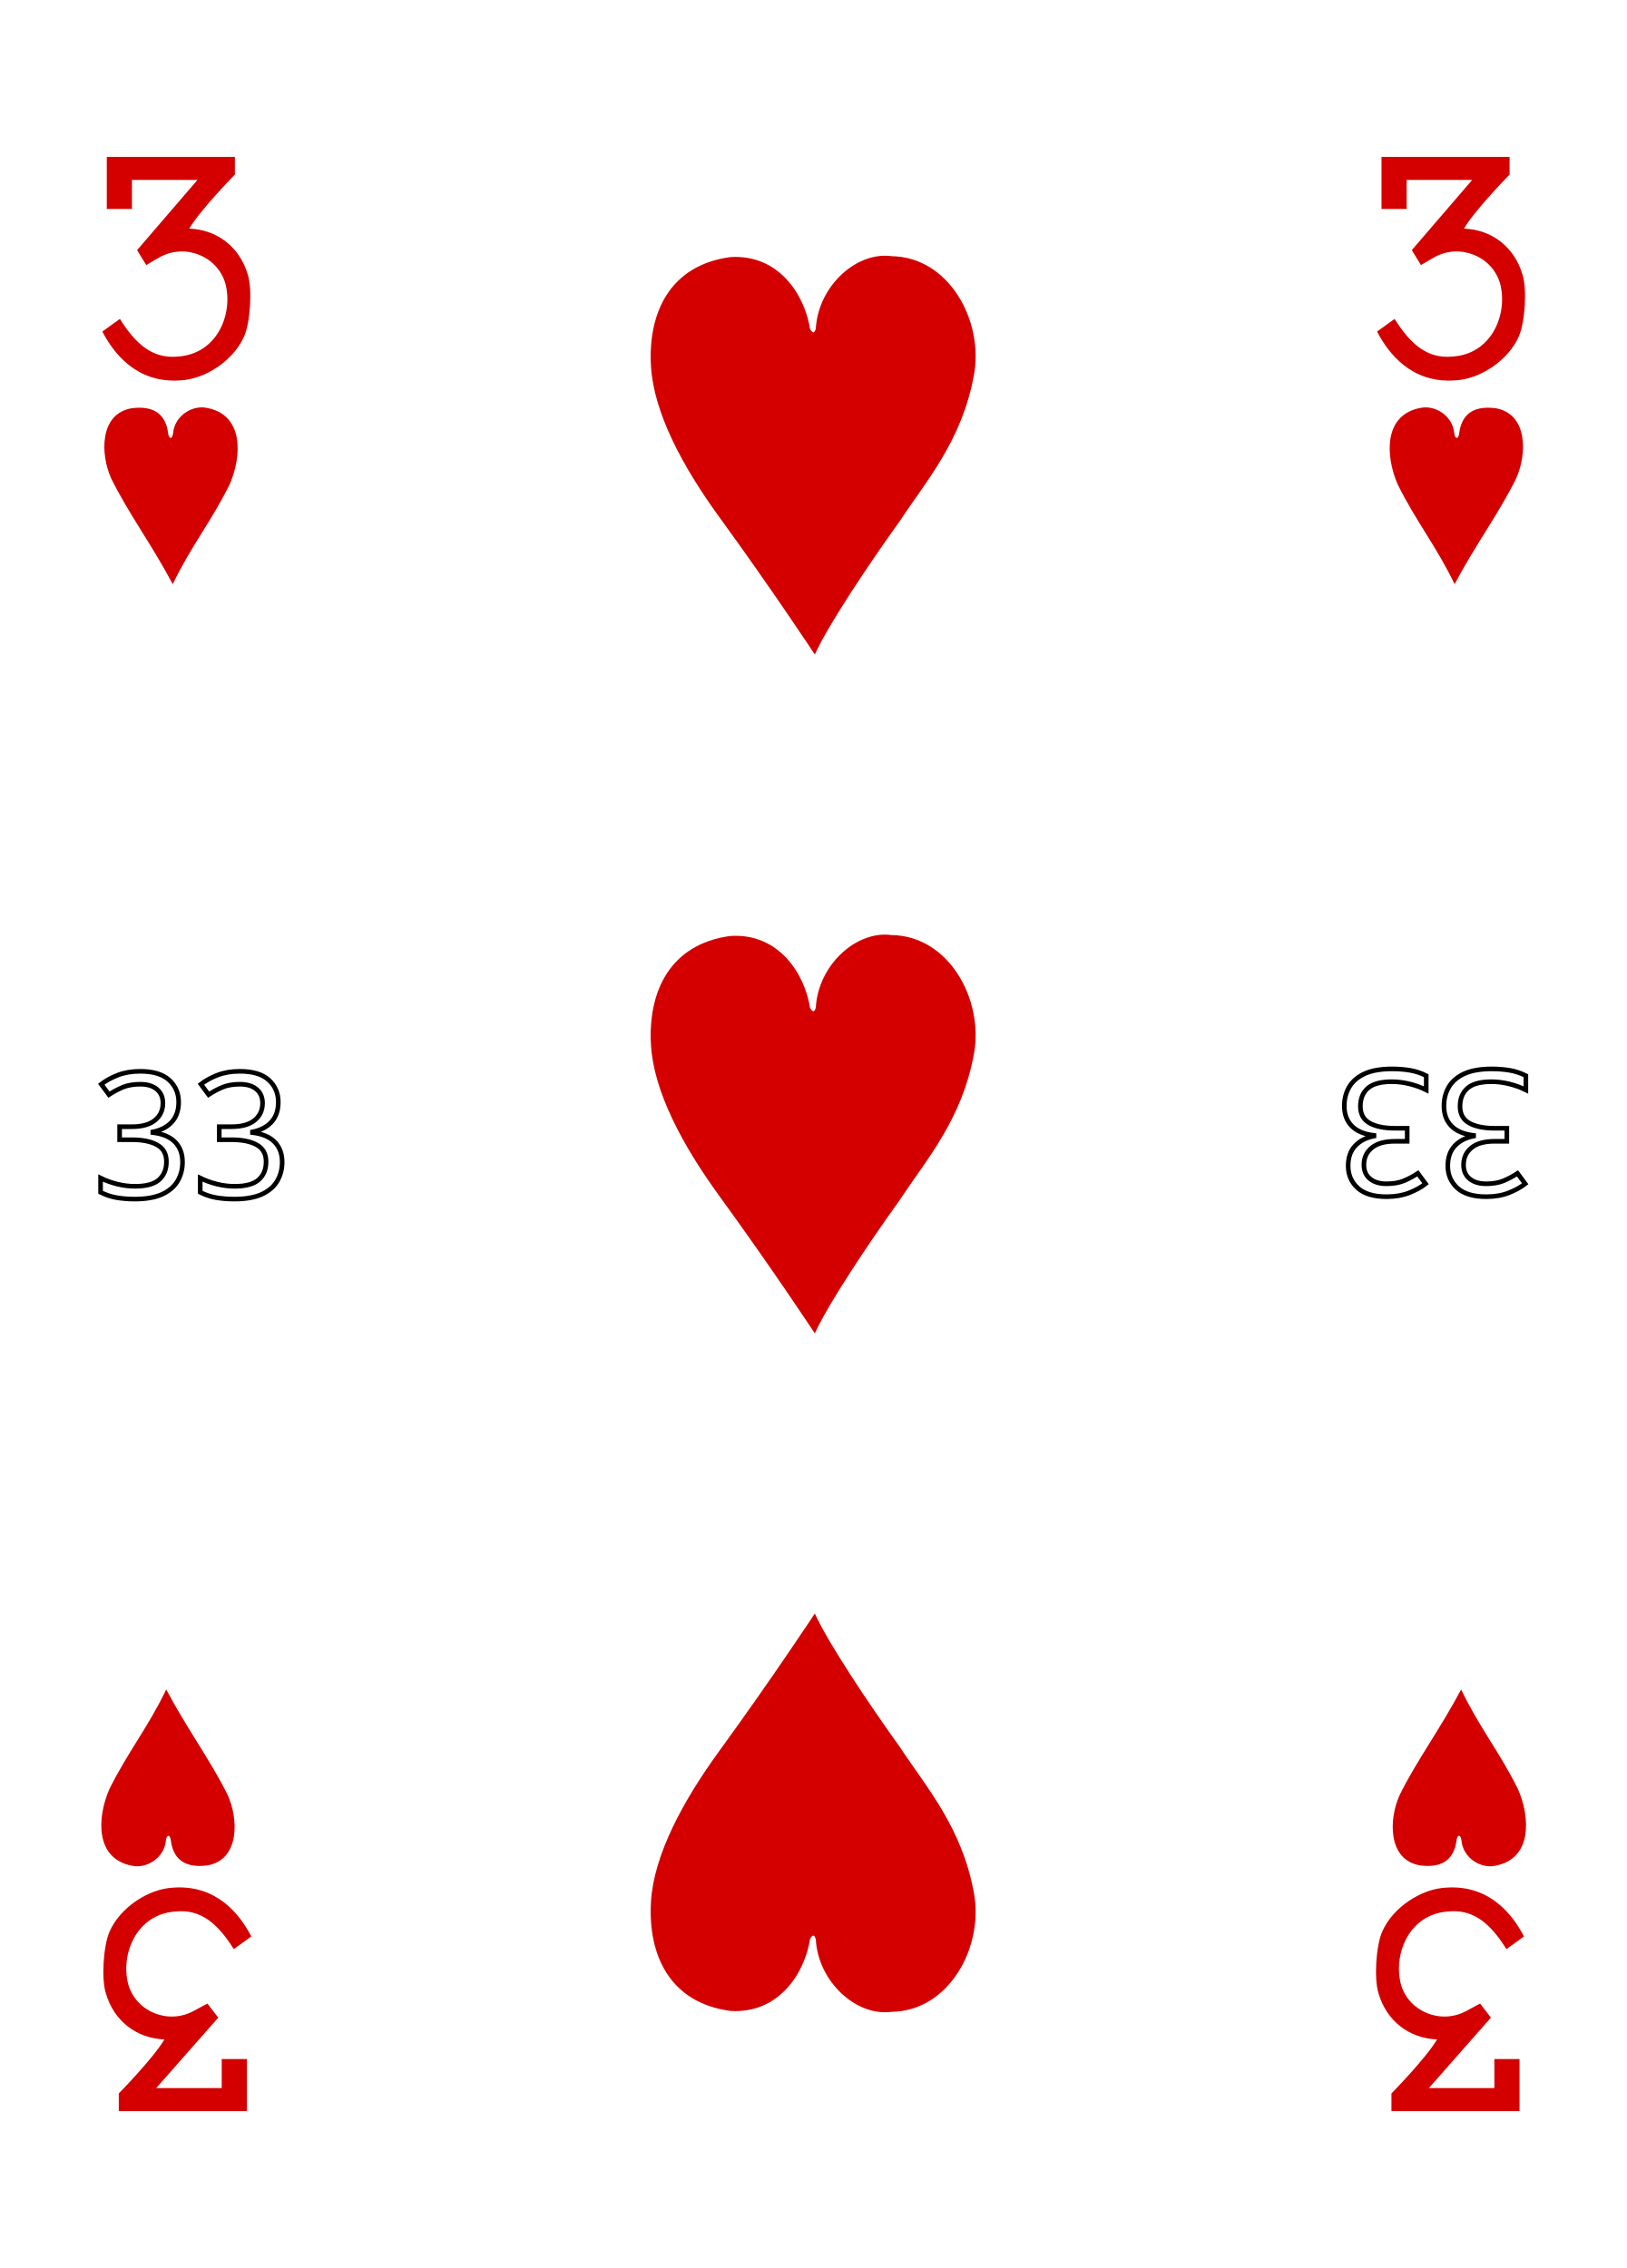
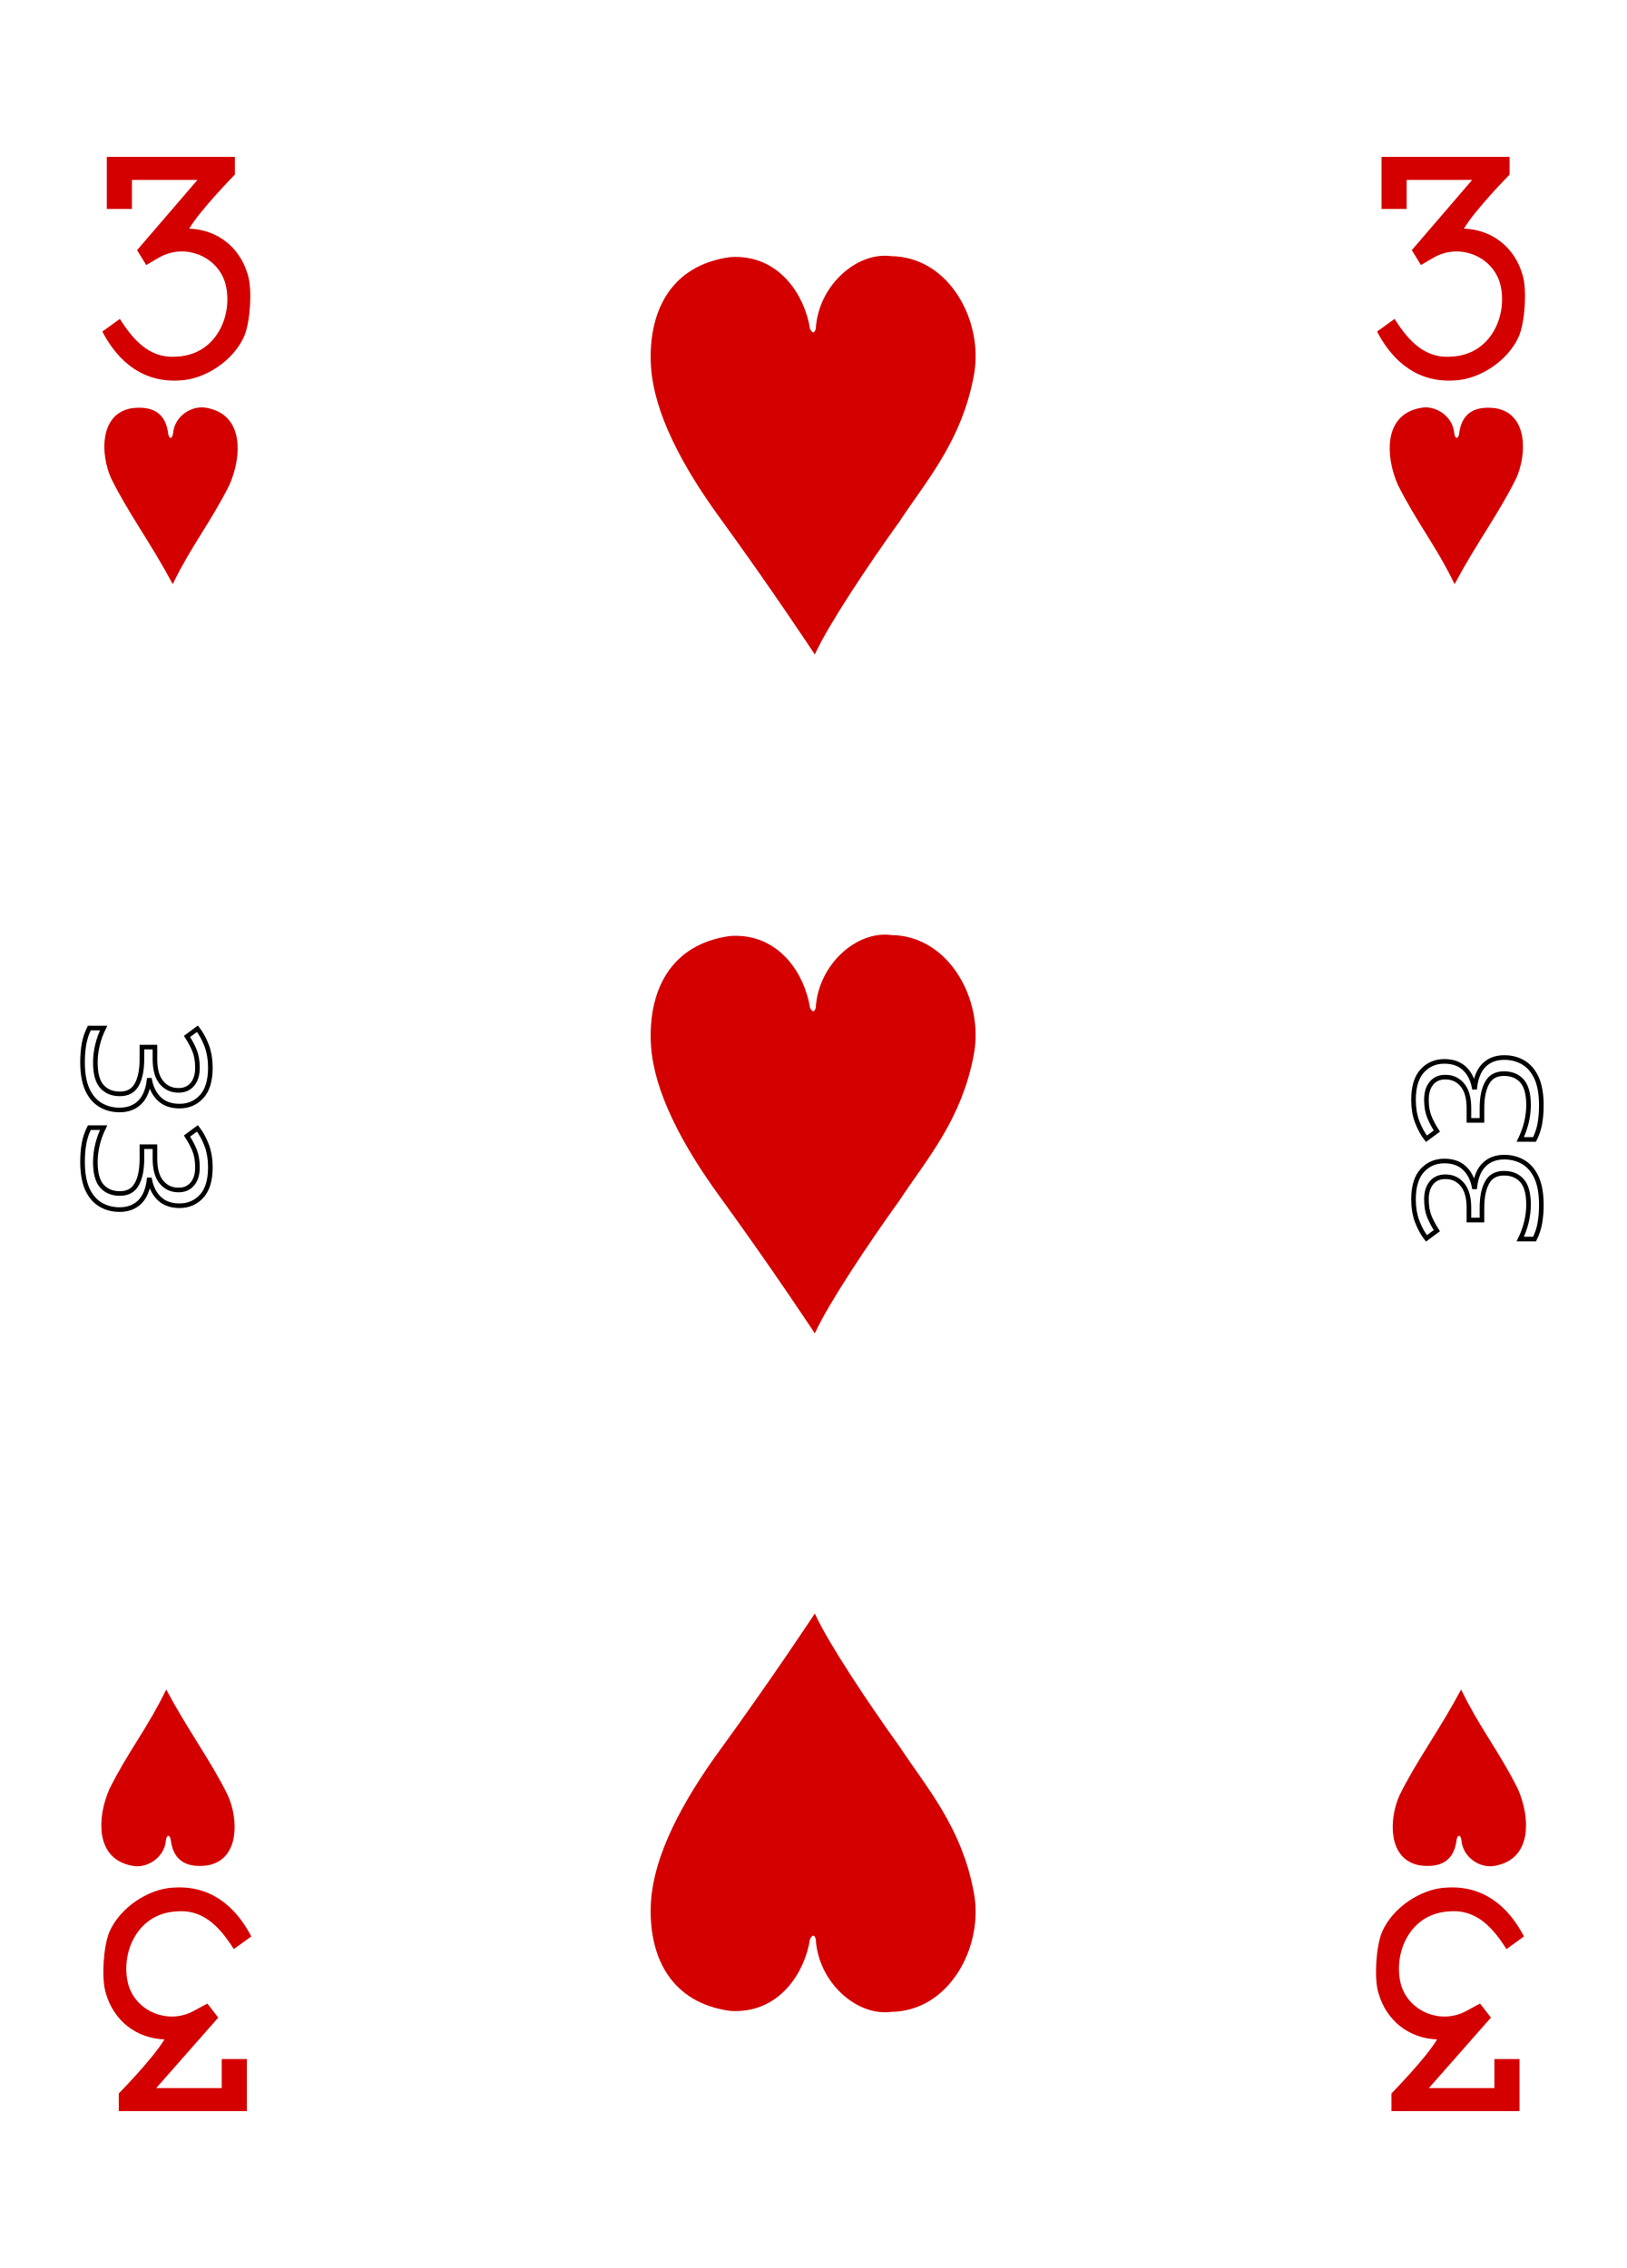
<svg xmlns="http://www.w3.org/2000/svg" xmlns:xlink="http://www.w3.org/1999/xlink" width="224.25" height="312.781" id="svg18947" version="1.1">
  <defs id="defs18949">
    <linearGradient id="linearGradient3006">
      <stop style="stop-color:#ffffff;stop-opacity:1;" offset="0" id="stop3008" />
      <stop id="stop3014" offset="0.377" style="stop-color:#7f7f7f;stop-opacity:1;" />
      <stop style="stop-color:#ffffff;stop-opacity:1;" offset="0.802" id="stop3016" />
      <stop style="stop-color:#cccccc;stop-opacity:1" offset="1" id="stop3010" />
    </linearGradient>
    <linearGradient id="linearGradient3804">
      <stop style="stop-color:#000000;stop-opacity:1;" offset="0" id="stop3806" />
      <stop id="stop3812" offset="0.5" style="stop-color:#333333;stop-opacity:1" />
      <stop style="stop-color:#000000;stop-opacity:1;" offset="1" id="stop3808" />
    </linearGradient>
    <linearGradient id="linearGradient3833">
      <stop style="stop-color:#000000;stop-opacity:1;" offset="0" id="stop3835" />
      <stop id="stop3841" offset="0.5" style="stop-color:#333333;stop-opacity:1" />
      <stop style="stop-color:#000000;stop-opacity:1" offset="1" id="stop3837" />
    </linearGradient>
    <linearGradient id="linearGradient3851">
      <stop style="stop-color:#808080;stop-opacity:1;" offset="0" id="stop3853" />
      <stop id="stop3859" offset="0.5" style="stop-color:#ffffff;stop-opacity:1;" />
      <stop style="stop-color:#808080;stop-opacity:1;" offset="1" id="stop3855" />
    </linearGradient>
    <radialGradient xlink:href="#linearGradient3933-4-3" id="radialGradient3939-7-7" cx="44.15" cy="208.928" fx="44.15" fy="208.928" r="74.727" gradientTransform="matrix(0.9724199,-0.00350785,0.00204639,0.4092987,4026.407,-290.6514)" gradientUnits="userSpaceOnUse" />
    <linearGradient id="linearGradient3933-4-3">
      <stop style="stop-color:#000000;stop-opacity:1;" offset="0" id="stop3935-0-7" />
      <stop style="stop-color:#000000;stop-opacity:0;" offset="1" id="stop3937-9-2" />
    </linearGradient>
    <linearGradient xlink:href="#linearGradient3006-1-5" id="linearGradient3012-2-7" x1="81.906" y1="294.384" x2="178.156" y2="294.384" gradientUnits="userSpaceOnUse" gradientTransform="translate(3914.848,-255.2825)" />
    <linearGradient id="linearGradient3006-1-5">
      <stop style="stop-color:#ffffff;stop-opacity:1;" offset="0" id="stop3008-6-4" />
      <stop id="stop3014-8-12" offset="0.377" style="stop-color:#7f7f7f;stop-opacity:1;" />
      <stop style="stop-color:#ffffff;stop-opacity:1;" offset="0.802" id="stop3016-5-0" />
      <stop style="stop-color:#cccccc;stop-opacity:1" offset="1" id="stop3010-7-0" />
    </linearGradient>
    <linearGradient gradientTransform="translate(3914.848,-376.2825)" xlink:href="#linearGradient3804-6-4" id="linearGradient3810-9-1" x1="65.224" y1="394.696" x2="156.749" y2="394.696" gradientUnits="userSpaceOnUse" />
    <linearGradient id="linearGradient3804-6-4">
      <stop style="stop-color:#000000;stop-opacity:1;" offset="0" id="stop3806-1-6" />
      <stop id="stop3812-4-0" offset="0.5" style="stop-color:#333333;stop-opacity:1" />
      <stop style="stop-color:#000000;stop-opacity:1;" offset="1" id="stop3808-2-7" />
    </linearGradient>
    <radialGradient xlink:href="#linearGradient3024-3-7" id="radialGradient3030-7-1" cx="114.593" cy="428.493" fx="114.593" fy="428.493" r="43.142" gradientTransform="matrix(0.7913852,4.4166814e-8,0,0.4810074,3940.863,-177.7307)" gradientUnits="userSpaceOnUse" />
    <linearGradient id="linearGradient3024-3-7">
      <stop id="stop3028-2-7" offset="0" style="stop-color:#000000;stop-opacity:1" />
      <stop id="stop3026-2-7" offset="1" style="stop-color:#242424;stop-opacity:1;" />
    </linearGradient>
    <linearGradient gradientTransform="translate(3914.848,-376.2825)" xlink:href="#linearGradient3101-2-3" id="linearGradient3113-4-7" gradientUnits="userSpaceOnUse" x1="145.602" y1="375.926" x2="183.78" y2="390.783" />
    <linearGradient id="linearGradient3101-2-3">
      <stop style="stop-color:#000000;stop-opacity:1;" offset="0" id="stop3103-4-3" />
      <stop style="stop-color:#000000;stop-opacity:0;" offset="1" id="stop3105-5-5" />
    </linearGradient>
    <linearGradient gradientTransform="translate(3914.848,-376.2825)" xlink:href="#linearGradient3101-2-3" id="linearGradient3107-7-9" x1="113.006" y1="395.661" x2="116.814" y2="405.196" gradientUnits="userSpaceOnUse" />
    <linearGradient xlink:href="#linearGradient3833-1-81" id="linearGradient3086-3-9" gradientUnits="userSpaceOnUse" gradientTransform="matrix(0.4384643,7.9081918e-4,-6.5324466e-4,0.5308057,903.2701,-3758.355)" x1="-158.781" y1="459.141" x2="-128.625" y2="459.141" />
    <linearGradient id="linearGradient3833-1-81">
      <stop style="stop-color:#000000;stop-opacity:1;" offset="0" id="stop3835-5-82" />
      <stop id="stop3841-2-6" offset="0.5" style="stop-color:#333333;stop-opacity:1" />
      <stop style="stop-color:#000000;stop-opacity:1" offset="1" id="stop3837-7-6" />
    </linearGradient>
    <linearGradient xlink:href="#linearGradient3851-5-38" id="linearGradient3088-8-0" gradientUnits="userSpaceOnUse" gradientTransform="matrix(0.4384643,7.9081918e-4,-6.5324466e-4,0.5308057,970.1511,-3759.495)" x1="-311.312" y1="463.516" x2="-281.156" y2="463.516" />
    <linearGradient id="linearGradient3851-5-38">
      <stop style="stop-color:#808080;stop-opacity:1;" offset="0" id="stop3853-1-0" />
      <stop id="stop3859-7-1" offset="0.5" style="stop-color:#ffffff;stop-opacity:1;" />
      <stop style="stop-color:#808080;stop-opacity:1;" offset="1" id="stop3855-1-2" />
    </linearGradient>
    <radialGradient xlink:href="#linearGradient3933-4" id="radialGradient3939-7" cx="44.15" cy="208.928" fx="44.15" fy="208.928" r="74.727" gradientTransform="matrix(0.9724199,-0.00350785,0.00204639,0.4092987,4026.407,-290.6515)" gradientUnits="userSpaceOnUse" />
    <linearGradient id="linearGradient3933-4">
      <stop style="stop-color:#000000;stop-opacity:1;" offset="0" id="stop3935-0" />
      <stop style="stop-color:#000000;stop-opacity:0;" offset="1" id="stop3937-9" />
    </linearGradient>
    <linearGradient xlink:href="#linearGradient3006-1" id="linearGradient3012-2" x1="81.906" y1="294.384" x2="178.156" y2="294.384" gradientUnits="userSpaceOnUse" gradientTransform="translate(3914.848,-255.2825)" />
    <linearGradient id="linearGradient3006-1">
      <stop style="stop-color:#ffffff;stop-opacity:1;" offset="0" id="stop3008-6" />
      <stop id="stop3014-8" offset="0.377" style="stop-color:#7f7f7f;stop-opacity:1;" />
      <stop style="stop-color:#ffffff;stop-opacity:1;" offset="0.802" id="stop3016-5" />
      <stop style="stop-color:#cccccc;stop-opacity:1" offset="1" id="stop3010-7" />
    </linearGradient>
    <linearGradient gradientTransform="translate(3914.848,-376.2825)" xlink:href="#linearGradient3804-6" id="linearGradient3810-9" x1="65.224" y1="394.696" x2="156.749" y2="394.696" gradientUnits="userSpaceOnUse" />
    <linearGradient id="linearGradient3804-6">
      <stop style="stop-color:#000000;stop-opacity:1;" offset="0" id="stop3806-1" />
      <stop id="stop3812-4" offset="0.5" style="stop-color:#333333;stop-opacity:1" />
      <stop style="stop-color:#000000;stop-opacity:1;" offset="1" id="stop3808-2" />
    </linearGradient>
    <radialGradient xlink:href="#linearGradient3024-3" id="radialGradient3030-7" cx="114.593" cy="428.493" fx="114.593" fy="428.493" r="43.142" gradientTransform="matrix(0.7913852,4.4166814e-8,0,0.4810074,3940.863,-177.7307)" gradientUnits="userSpaceOnUse" />
    <linearGradient id="linearGradient3024-3">
      <stop id="stop3028-2" offset="0" style="stop-color:#000000;stop-opacity:1" />
      <stop id="stop3026-2" offset="1" style="stop-color:#242424;stop-opacity:1;" />
    </linearGradient>
    <linearGradient gradientTransform="translate(3914.848,-376.2825)" xlink:href="#linearGradient3101-2" id="linearGradient3113-4" gradientUnits="userSpaceOnUse" x1="145.602" y1="375.926" x2="183.78" y2="390.783" />
    <linearGradient id="linearGradient3101-2">
      <stop style="stop-color:#000000;stop-opacity:1;" offset="0" id="stop3103-4" />
      <stop style="stop-color:#000000;stop-opacity:0;" offset="1" id="stop3105-5" />
    </linearGradient>
    <linearGradient gradientTransform="translate(3914.848,-376.2825)" xlink:href="#linearGradient3101-2" id="linearGradient3107-7" x1="113.006" y1="395.661" x2="116.814" y2="405.196" gradientUnits="userSpaceOnUse" />
    <linearGradient xlink:href="#linearGradient3833-1" id="linearGradient3086-3" gradientUnits="userSpaceOnUse" gradientTransform="matrix(0.4384643,7.9081918e-4,-6.5324466e-4,0.5308057,903.2701,-3758.355)" x1="-158.781" y1="459.141" x2="-128.625" y2="459.141" />
    <linearGradient id="linearGradient3833-1">
      <stop style="stop-color:#000000;stop-opacity:1;" offset="0" id="stop3835-5" />
      <stop id="stop3841-2" offset="0.5" style="stop-color:#333333;stop-opacity:1" />
      <stop style="stop-color:#000000;stop-opacity:1" offset="1" id="stop3837-7" />
    </linearGradient>
    <linearGradient xlink:href="#linearGradient3851-5" id="linearGradient3088-8" gradientUnits="userSpaceOnUse" gradientTransform="matrix(0.4384643,7.9081918e-4,-6.5324466e-4,0.5308057,970.1512,-3759.495)" x1="-311.312" y1="463.516" x2="-281.156" y2="463.516" />
    <linearGradient id="linearGradient3851-5">
      <stop style="stop-color:#808080;stop-opacity:1;" offset="0" id="stop3853-1" />
      <stop id="stop3859-7" offset="0.5" style="stop-color:#ffffff;stop-opacity:1;" />
      <stop style="stop-color:#808080;stop-opacity:1;" offset="1" id="stop3855-1" />
    </linearGradient>
    <radialGradient xlink:href="#linearGradient3933-4-1" id="radialGradient3939-7-9" cx="44.15" cy="208.928" fx="44.15" fy="208.928" r="74.727" gradientTransform="matrix(0.9724199,-0.00350785,0.00204639,0.4092987,3999.1,-324.0036)" gradientUnits="userSpaceOnUse" />
    <linearGradient id="linearGradient3933-4-1">
      <stop style="stop-color:#000000;stop-opacity:1;" offset="0" id="stop3935-0-5" />
      <stop style="stop-color:#000000;stop-opacity:0;" offset="1" id="stop3937-9-7" />
    </linearGradient>
    <linearGradient xlink:href="#linearGradient3006-1-3" id="linearGradient3012-2-3" x1="81.906" y1="294.384" x2="178.156" y2="294.384" gradientUnits="userSpaceOnUse" gradientTransform="translate(3889.116,-292.3874)" />
    <linearGradient id="linearGradient3006-1-3">
      <stop style="stop-color:#ffffff;stop-opacity:1;" offset="0" id="stop3008-6-42" />
      <stop id="stop3014-8-2" offset="0.377" style="stop-color:#7f7f7f;stop-opacity:1;" />
      <stop style="stop-color:#ffffff;stop-opacity:1;" offset="0.802" id="stop3016-5-01" />
      <stop style="stop-color:#cccccc;stop-opacity:1" offset="1" id="stop3010-7-2" />
    </linearGradient>
    <linearGradient gradientTransform="translate(3889.116,-413.3874)" xlink:href="#linearGradient3804-6-7" id="linearGradient3810-9-7" x1="65.224" y1="394.696" x2="156.749" y2="394.696" gradientUnits="userSpaceOnUse" />
    <linearGradient id="linearGradient3804-6-7">
      <stop style="stop-color:#000000;stop-opacity:1;" offset="0" id="stop3806-1-0" />
      <stop id="stop3812-4-2" offset="0.5" style="stop-color:#333333;stop-opacity:1" />
      <stop style="stop-color:#000000;stop-opacity:1;" offset="1" id="stop3808-2-4" />
    </linearGradient>
    <radialGradient xlink:href="#linearGradient3024-3-3" id="radialGradient3030-7-10" cx="114.593" cy="428.493" fx="114.593" fy="428.493" r="43.142" gradientTransform="matrix(0.7913852,4.4166814e-8,0,0.4810074,3915.131,-214.8356)" gradientUnits="userSpaceOnUse" />
    <linearGradient id="linearGradient3024-3-3">
      <stop id="stop3028-2-73" offset="0" style="stop-color:#000000;stop-opacity:1" />
      <stop id="stop3026-2-9" offset="1" style="stop-color:#242424;stop-opacity:1;" />
    </linearGradient>
    <linearGradient gradientTransform="translate(3889.116,-413.3874)" xlink:href="#linearGradient3101-2-9" id="linearGradient3113-4-5" gradientUnits="userSpaceOnUse" x1="145.602" y1="375.926" x2="183.78" y2="390.783" />
    <linearGradient id="linearGradient3101-2-9">
      <stop style="stop-color:#000000;stop-opacity:1;" offset="0" id="stop3103-4-7" />
      <stop style="stop-color:#000000;stop-opacity:0;" offset="1" id="stop3105-5-2" />
    </linearGradient>
    <linearGradient gradientTransform="translate(3889.116,-413.3874)" xlink:href="#linearGradient3101-2-9" id="linearGradient3107-7-0" x1="113.006" y1="395.661" x2="116.814" y2="405.196" gradientUnits="userSpaceOnUse" />
    <linearGradient xlink:href="#linearGradient3833-1-8" id="linearGradient3086-3-2" gradientUnits="userSpaceOnUse" gradientTransform="matrix(0.4384643,7.9081918e-4,-6.5324466e-4,0.5308057,860.242,-3744.662)" x1="-158.781" y1="459.141" x2="-128.625" y2="459.141" />
    <linearGradient id="linearGradient3833-1-8">
      <stop style="stop-color:#000000;stop-opacity:1;" offset="0" id="stop3835-5-6" />
      <stop id="stop3841-2-7" offset="0.5" style="stop-color:#333333;stop-opacity:1" />
      <stop style="stop-color:#000000;stop-opacity:1" offset="1" id="stop3837-7-0" />
    </linearGradient>
    <linearGradient xlink:href="#linearGradient3851-5-1" id="linearGradient3088-8-8" gradientUnits="userSpaceOnUse" gradientTransform="matrix(0.4384643,7.9081918e-4,-6.5324466e-4,0.5308057,927.123,-3745.802)" x1="-311.312" y1="463.516" x2="-281.156" y2="463.516" />
    <linearGradient id="linearGradient3851-5-1">
      <stop style="stop-color:#808080;stop-opacity:1;" offset="0" id="stop3853-1-8" />
      <stop id="stop3859-7-3" offset="0.5" style="stop-color:#ffffff;stop-opacity:1;" />
      <stop style="stop-color:#808080;stop-opacity:1;" offset="1" id="stop3855-1-0" />
    </linearGradient>
  </defs>
  <g transform="translate(-247.874,-381.6862)" id="layer1">
    <g transform="translate(267.498,-4232.586)" id="g10691" style="display:inline">
      <path d="m -5.515,4659.998 2.42,-1.748 c 2.103,3.357 4.451,5.57 8.042,5.189 5.39,-0.362 7.622,-5.909 6.494,-10.092 -1.089,-3.748 -5.553,-5.576 -9.099,-3.575 -0.836,0.472 -1.803,1.055 -1.803,1.055 l -1.262,-2.058 8.326,-9.685 -9.035,0 0,4.009 -3.467,0 0,-7.187 17.66,0 0,2.439 c 0,0 -4.73,4.816 -6.296,7.455 3.852,0.14 6.957,2.535 8.068,6.325 0.652,1.994 0.359,6.556 -0.491,8.52 -1.419,3.279 -5.305,5.938 -8.856,6.091 -5.957,0.394 -9.122,-3.707 -10.699,-6.739 z" id="path7102" style="fill:#d40000;fill-opacity:1;display:inline" />
      <path d="m 190.499,4881.328 -2.42,1.748 c -2.103,-3.357 -4.451,-5.57 -8.042,-5.189 -5.39,0.362 -7.622,5.909 -6.494,10.092 1.09,3.748 5.554,5.576 9.099,3.575 0.836,-0.472 1.803,-0.965 1.803,-0.965 l 1.495,1.933 -8.558,9.721 9.035,0 0,-4.009 3.467,0 0,7.187 -17.66,0 0,-2.439 c 0,0 4.73,-4.815 6.296,-7.455 -3.852,-0.14 -6.957,-2.535 -8.068,-6.325 -0.652,-1.994 -0.359,-6.556 0.491,-8.52 1.419,-3.279 5.305,-5.937 8.856,-6.091 5.957,-0.393 9.122,3.707 10.699,6.739 z" id="path7118" style="fill:#d40000;fill-opacity:1;display:inline" />
      <path style="fill:#d40000;fill-opacity:1;display:inline" id="path8630" d="m -4.286,4680.269 c -1.504,-3.299 -1.669,-8.935 2.823,-9.698 3.384,-0.435 4.761,1.138 5.035,3.555 0.135,0.706 0.534,0.749 0.66,-0.055 0.194,-2.479 2.648,-3.926 4.566,-3.562 5.25,0.898 4.944,6.677 3.229,10.598 -2.594,5.205 -5.321,8.491 -7.833,13.729 -2.886,-5.454 -6.182,-9.885 -8.479,-14.566 z" />
      <path style="fill:#d40000;fill-opacity:1;display:inline" id="path8652" d="m 173.352,4861.835 c -1.504,3.299 -1.669,8.935 2.823,9.698 3.384,0.435 4.761,-1.138 5.035,-3.555 0.135,-0.706 0.534,-0.749 0.66,0.055 0.194,2.479 2.648,3.926 4.566,3.562 5.25,-0.898 4.944,-6.677 3.229,-10.598 -2.594,-5.205 -5.321,-8.491 -7.833,-13.729 -2.886,5.454 -6.182,9.885 -8.479,14.566 z" />
      <g id="g10162" transform="matrix(0.95,0,0,0.95,4.616211,238.4098)">
        <path d="m 80.451,4643.495 c 7.144,-0.474 10.868,5.627 11.595,10.436 0.433,0.764 0.671,0.549 0.837,-0.042 0.349,-6.174 5.875,-11.22 10.993,-10.53 8.328,0.108 13.389,9.375 11.966,17.219 -1.738,9.582 -6.9,15.351 -10.808,21.293 -4.421,6.152 -10.373,15.04 -12.29,19.317 0,0 -6.048,-9.204 -13.917,-20.029 -5.262,-7.239 -9.473,-15.082 -9.865,-21.835 -0.448,-7.715 2.719,-14.632 11.489,-15.828 z" id="path8516" style="fill:#d40000;fill-opacity:1;display:inline" />
        <path d="m 80.451,4742.046 c 7.144,-0.474 10.868,5.627 11.595,10.437 0.433,0.764 0.671,0.549 0.837,-0.042 0.349,-6.174 5.875,-11.22 10.993,-10.53 8.328,0.108 13.389,9.375 11.966,17.219 -1.738,9.582 -6.9,15.351 -10.808,21.293 -4.421,6.152 -10.373,15.04 -12.29,19.317 0,0 -6.048,-9.204 -13.917,-20.03 -5.262,-7.239 -9.473,-15.082 -9.865,-21.835 -0.448,-7.715 2.719,-14.632 11.489,-15.828 z" id="path8518" style="fill:#d40000;fill-opacity:1;display:inline" />
        <path d="m 80.451,4898.091 c 7.144,0.474 10.868,-5.627 11.595,-10.436 0.433,-0.764 0.671,-0.549 0.837,0.042 0.349,6.174 5.875,11.22 10.993,10.53 8.328,-0.108 13.389,-9.375 11.966,-17.219 -1.738,-9.582 -6.9,-15.351 -10.808,-21.293 -4.421,-6.152 -10.373,-15.04 -12.29,-19.317 0,0 -6.048,9.205 -13.917,20.03 -5.262,7.239 -9.473,15.082 -9.865,21.835 -0.448,7.715 2.719,14.632 11.489,15.828 z" id="path8582" style="fill:#d40000;fill-opacity:1;display:inline" />
      </g>
      <path d="m 170.239,4659.998 2.42,-1.748 c 2.103,3.357 4.451,5.57 8.042,5.189 5.39,-0.362 7.622,-5.909 6.494,-10.092 -1.09,-3.748 -5.554,-5.576 -9.099,-3.575 -0.836,0.472 -1.803,1.055 -1.803,1.055 l -1.262,-2.058 8.326,-9.685 -9.035,0 0,4.009 -3.467,0 0,-7.187 17.66,0 0,2.439 c 0,0 -4.73,4.816 -6.296,7.455 3.852,0.14 6.957,2.535 8.068,6.325 0.652,1.994 0.359,6.556 -0.491,8.52 -1.419,3.279 -5.305,5.937 -8.856,6.091 -5.957,0.394 -9.122,-3.707 -10.699,-6.739 z" id="path7102-6" style="fill:#d40000;fill-opacity:1;display:inline" />
      <path d="m 15.028,4881.328 -2.42,1.748 c -2.103,-3.357 -4.451,-5.57 -8.042,-5.189 -5.39,0.362 -7.622,5.909 -6.494,10.092 1.089,3.748 5.553,5.576 9.099,3.575 0.836,-0.472 1.803,-0.965 1.803,-0.965 l 1.495,1.933 -8.558,9.721 9.035,0 0,-4.009 3.467,0 0,7.187 -17.66,0 0,-2.439 c 0,0 4.73,-4.815 6.296,-7.455 -3.852,-0.14 -6.957,-2.535 -8.068,-6.325 -0.652,-1.994 -0.359,-6.556 0.491,-8.52 1.419,-3.279 5.305,-5.937 8.856,-6.091 5.957,-0.393 9.122,3.707 10.699,6.739 z" id="path7118-16" style="fill:#d40000;fill-opacity:1;display:inline" />
      <path style="fill:#d40000;fill-opacity:1;display:inline" id="path8630-3" d="m 189.411,4680.269 c 1.504,-3.299 1.669,-8.935 -2.823,-9.698 -3.384,-0.435 -4.761,1.138 -5.035,3.555 -0.135,0.706 -0.534,0.749 -0.66,-0.055 -0.194,-2.479 -2.648,-3.926 -4.566,-3.562 -5.25,0.898 -4.944,6.677 -3.229,10.598 2.594,5.205 5.321,8.491 7.833,13.729 2.886,-5.454 6.182,-9.885 8.479,-14.566 z" />
      <path style="fill:#d40000;fill-opacity:1;display:inline" id="path8652-3" d="m 11.774,4861.835 c 1.504,3.299 1.669,8.935 -2.823,9.698 -3.384,0.435 -4.761,-1.138 -5.035,-3.555 -0.135,-0.706 -0.534,-0.749 -0.66,0.055 -0.194,2.479 -2.648,3.926 -4.566,3.562 -5.25,-0.898 -4.944,-6.677 -3.229,-10.598 2.594,-5.205 5.321,-8.491 7.833,-13.729 2.886,5.454 6.182,9.885 8.479,14.566 z" />
    </g>
-     <text id="text70860-7" y="546.82" x="260.664" style="font-style:normal;font-variant:normal;font-weight:normal;font-stretch:normal;font-size:24.02px;line-height:125%;font-family:'Card Characters';-inkscape-font-specification:'Card Characters';text-align:start;letter-spacing:0px;word-spacing:0px;writing-mode:lr-tb;text-anchor:start;fill:none;stroke:#000000;stroke-width:0.636;stroke-opacity:1" xml:space="preserve">
-       <tspan id="tspan89374" x="260.664" y="546.82" style="stroke-width:0.636">33</tspan>
+     <text id="text70860-7" y="-259.486" x="522.387" style="font-size:24.02px;font-style:normal;font-variant:normal;font-weight:normal;font-stretch:normal;text-align:start;line-height:125%;letter-spacing:0px;word-spacing:0px;writing-mode:lr-tb;text-anchor:start;fill:none;stroke:#000000;stroke-width:0.636;stroke-opacity:1;font-family:Card Characters;-inkscape-font-specification:Card Characters" xml:space="preserve" transform="matrix(0,1,-1,0,0,0)">
+       <tspan id="tspan89374" x="522.387" y="-259.486" style="stroke-width:0.636">33</tspan>
    </text>
-     <text transform="scale(-1,-1)" xml:space="preserve" style="font-style:normal;font-variant:normal;font-weight:normal;font-stretch:normal;font-size:24.02px;line-height:125%;font-family:'Card Characters';-inkscape-font-specification:'Card Characters';text-align:start;letter-spacing:0px;word-spacing:0px;writing-mode:lr-tb;text-anchor:start;fill:none;stroke:#000000;stroke-width:0.636;stroke-opacity:1" x="-459.334" y="-529.333" id="text442890">
-       <tspan id="tspan442892" x="-459.334" y="-529.333" style="stroke-width:0.636">33</tspan>
+     <text transform="matrix(0,-1,1,0,0,0)" xml:space="preserve" style="font-size:24.02px;font-style:normal;font-variant:normal;font-weight:normal;font-stretch:normal;text-align:start;line-height:125%;letter-spacing:0px;word-spacing:0px;writing-mode:lr-tb;text-anchor:start;fill:none;stroke:#000000;stroke-width:0.636;stroke-opacity:1;font-family:Card Characters;-inkscape-font-specification:Card Characters" x="-553.646" y="460.158" id="text442890">
+       <tspan id="tspan442892" x="-553.646" y="460.158" style="stroke-width:0.636">33</tspan>
    </text>
  </g>
</svg>
